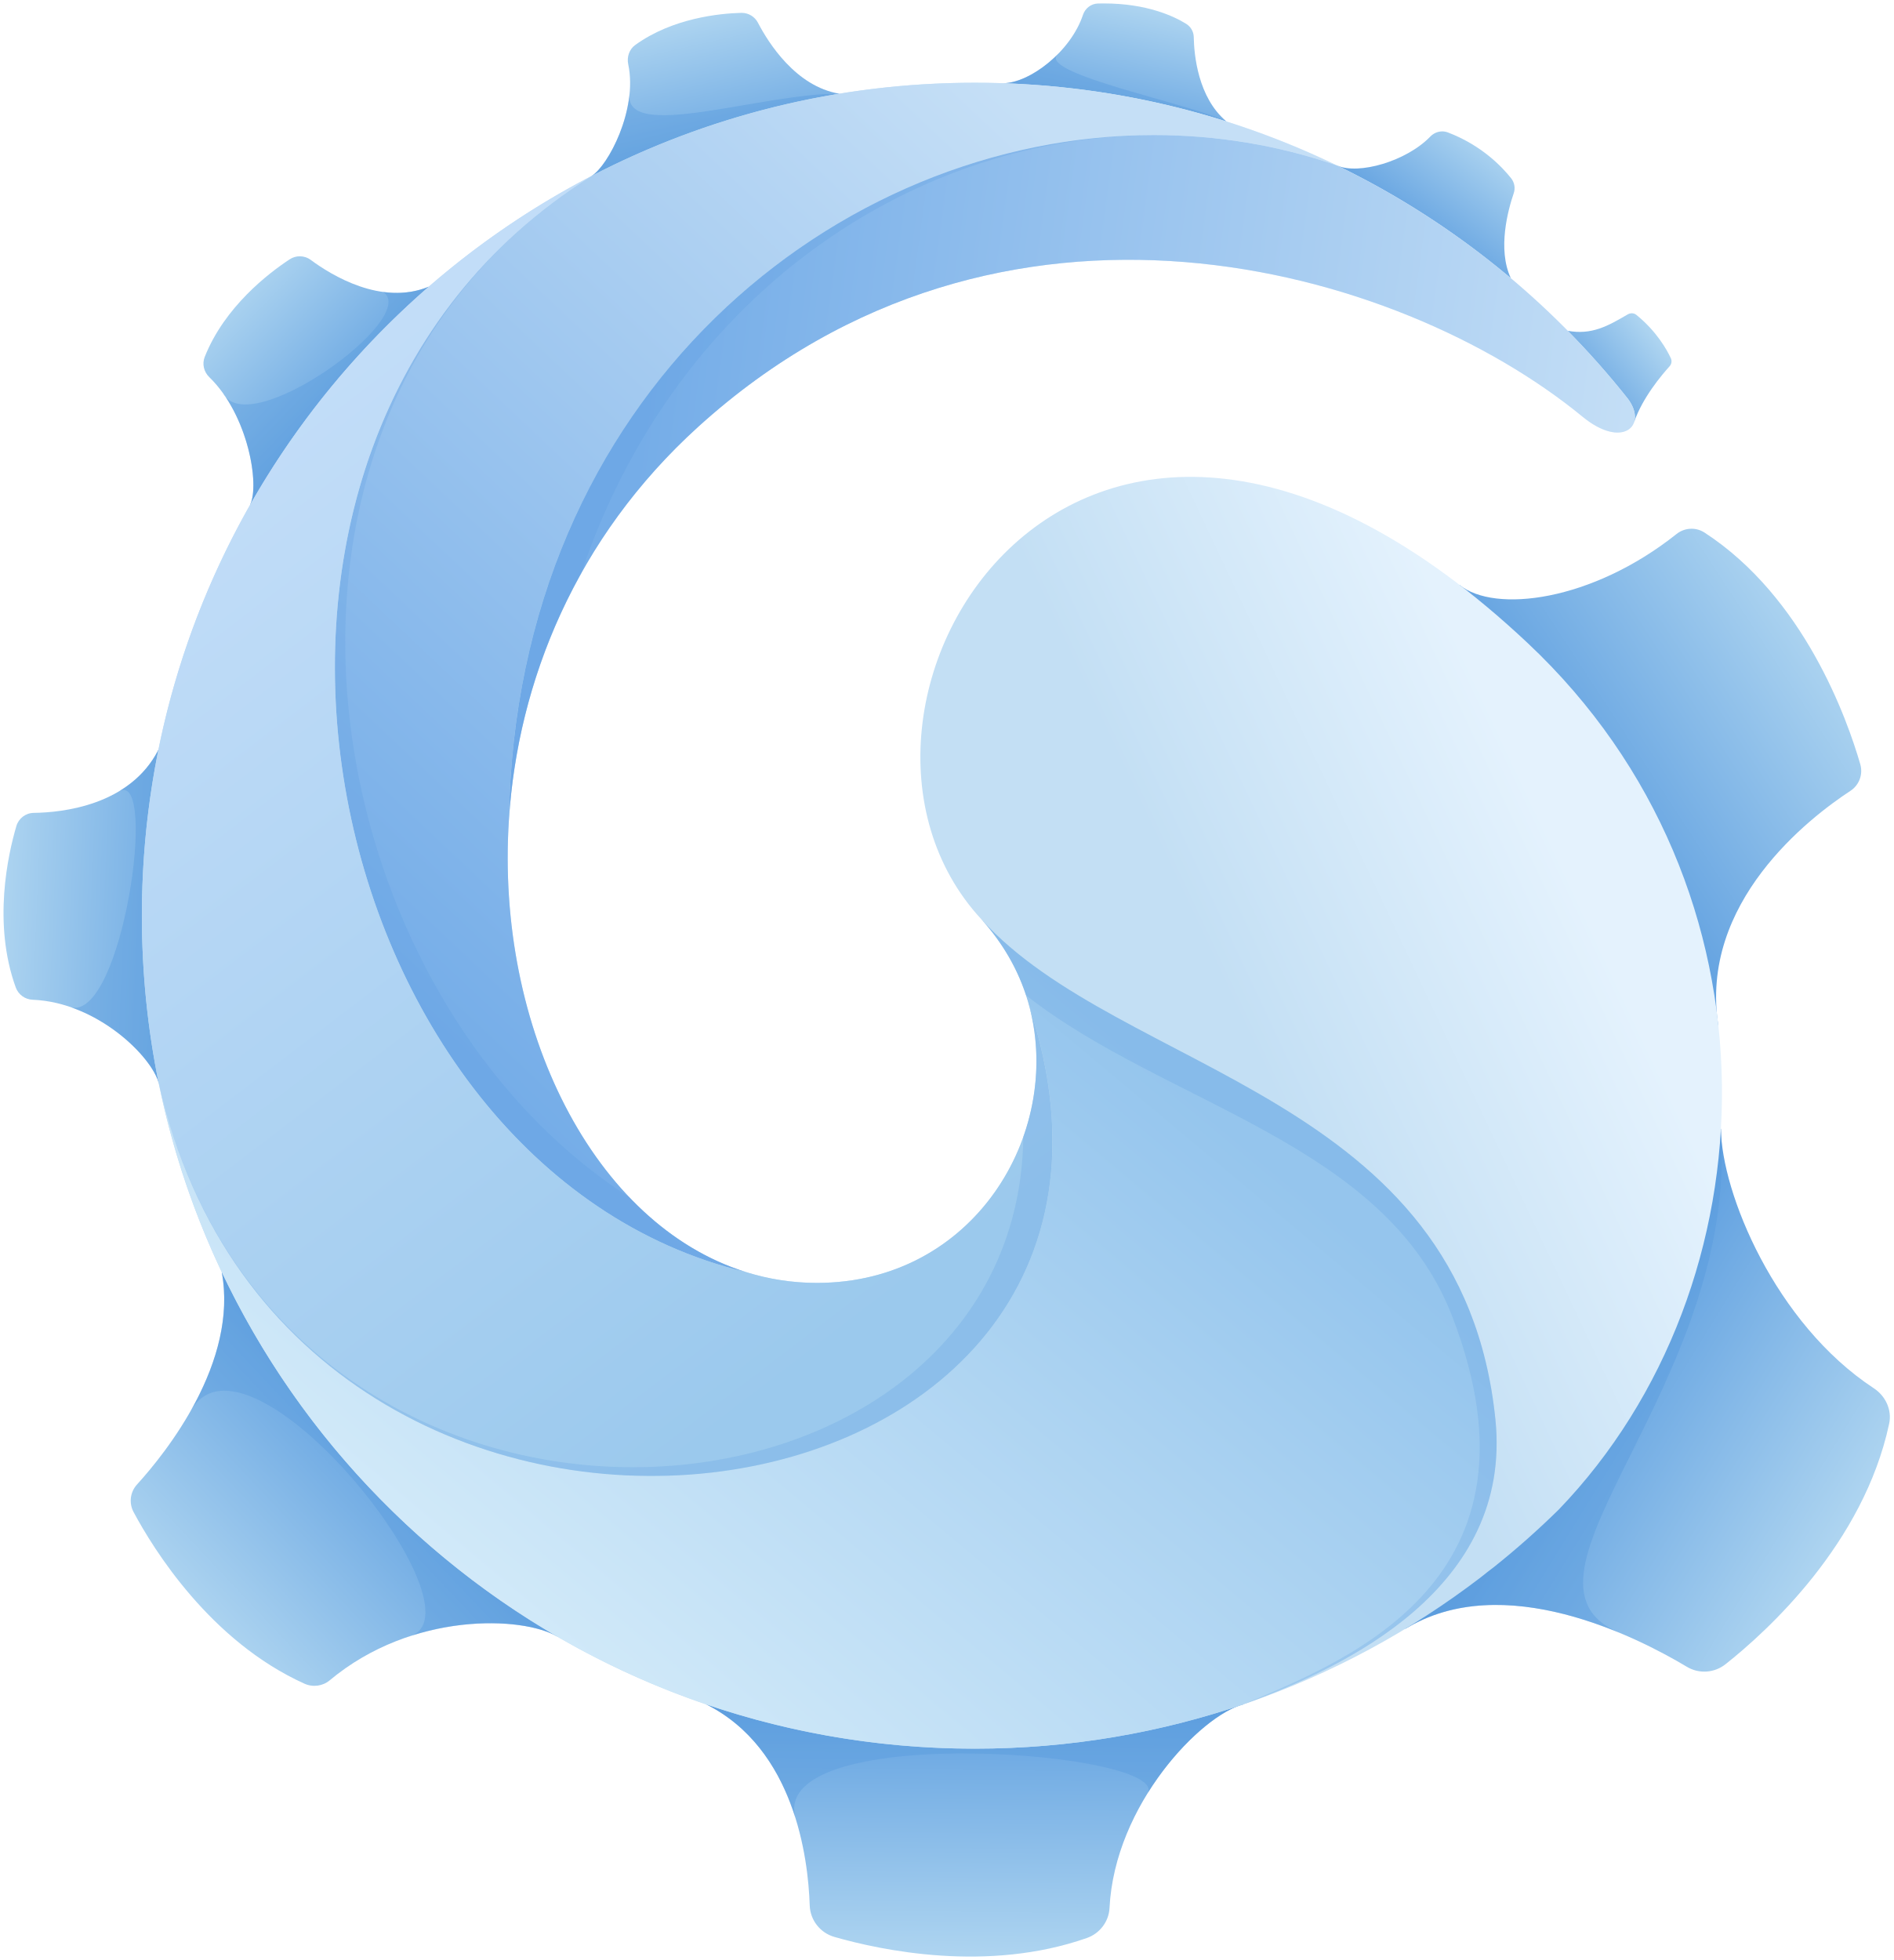
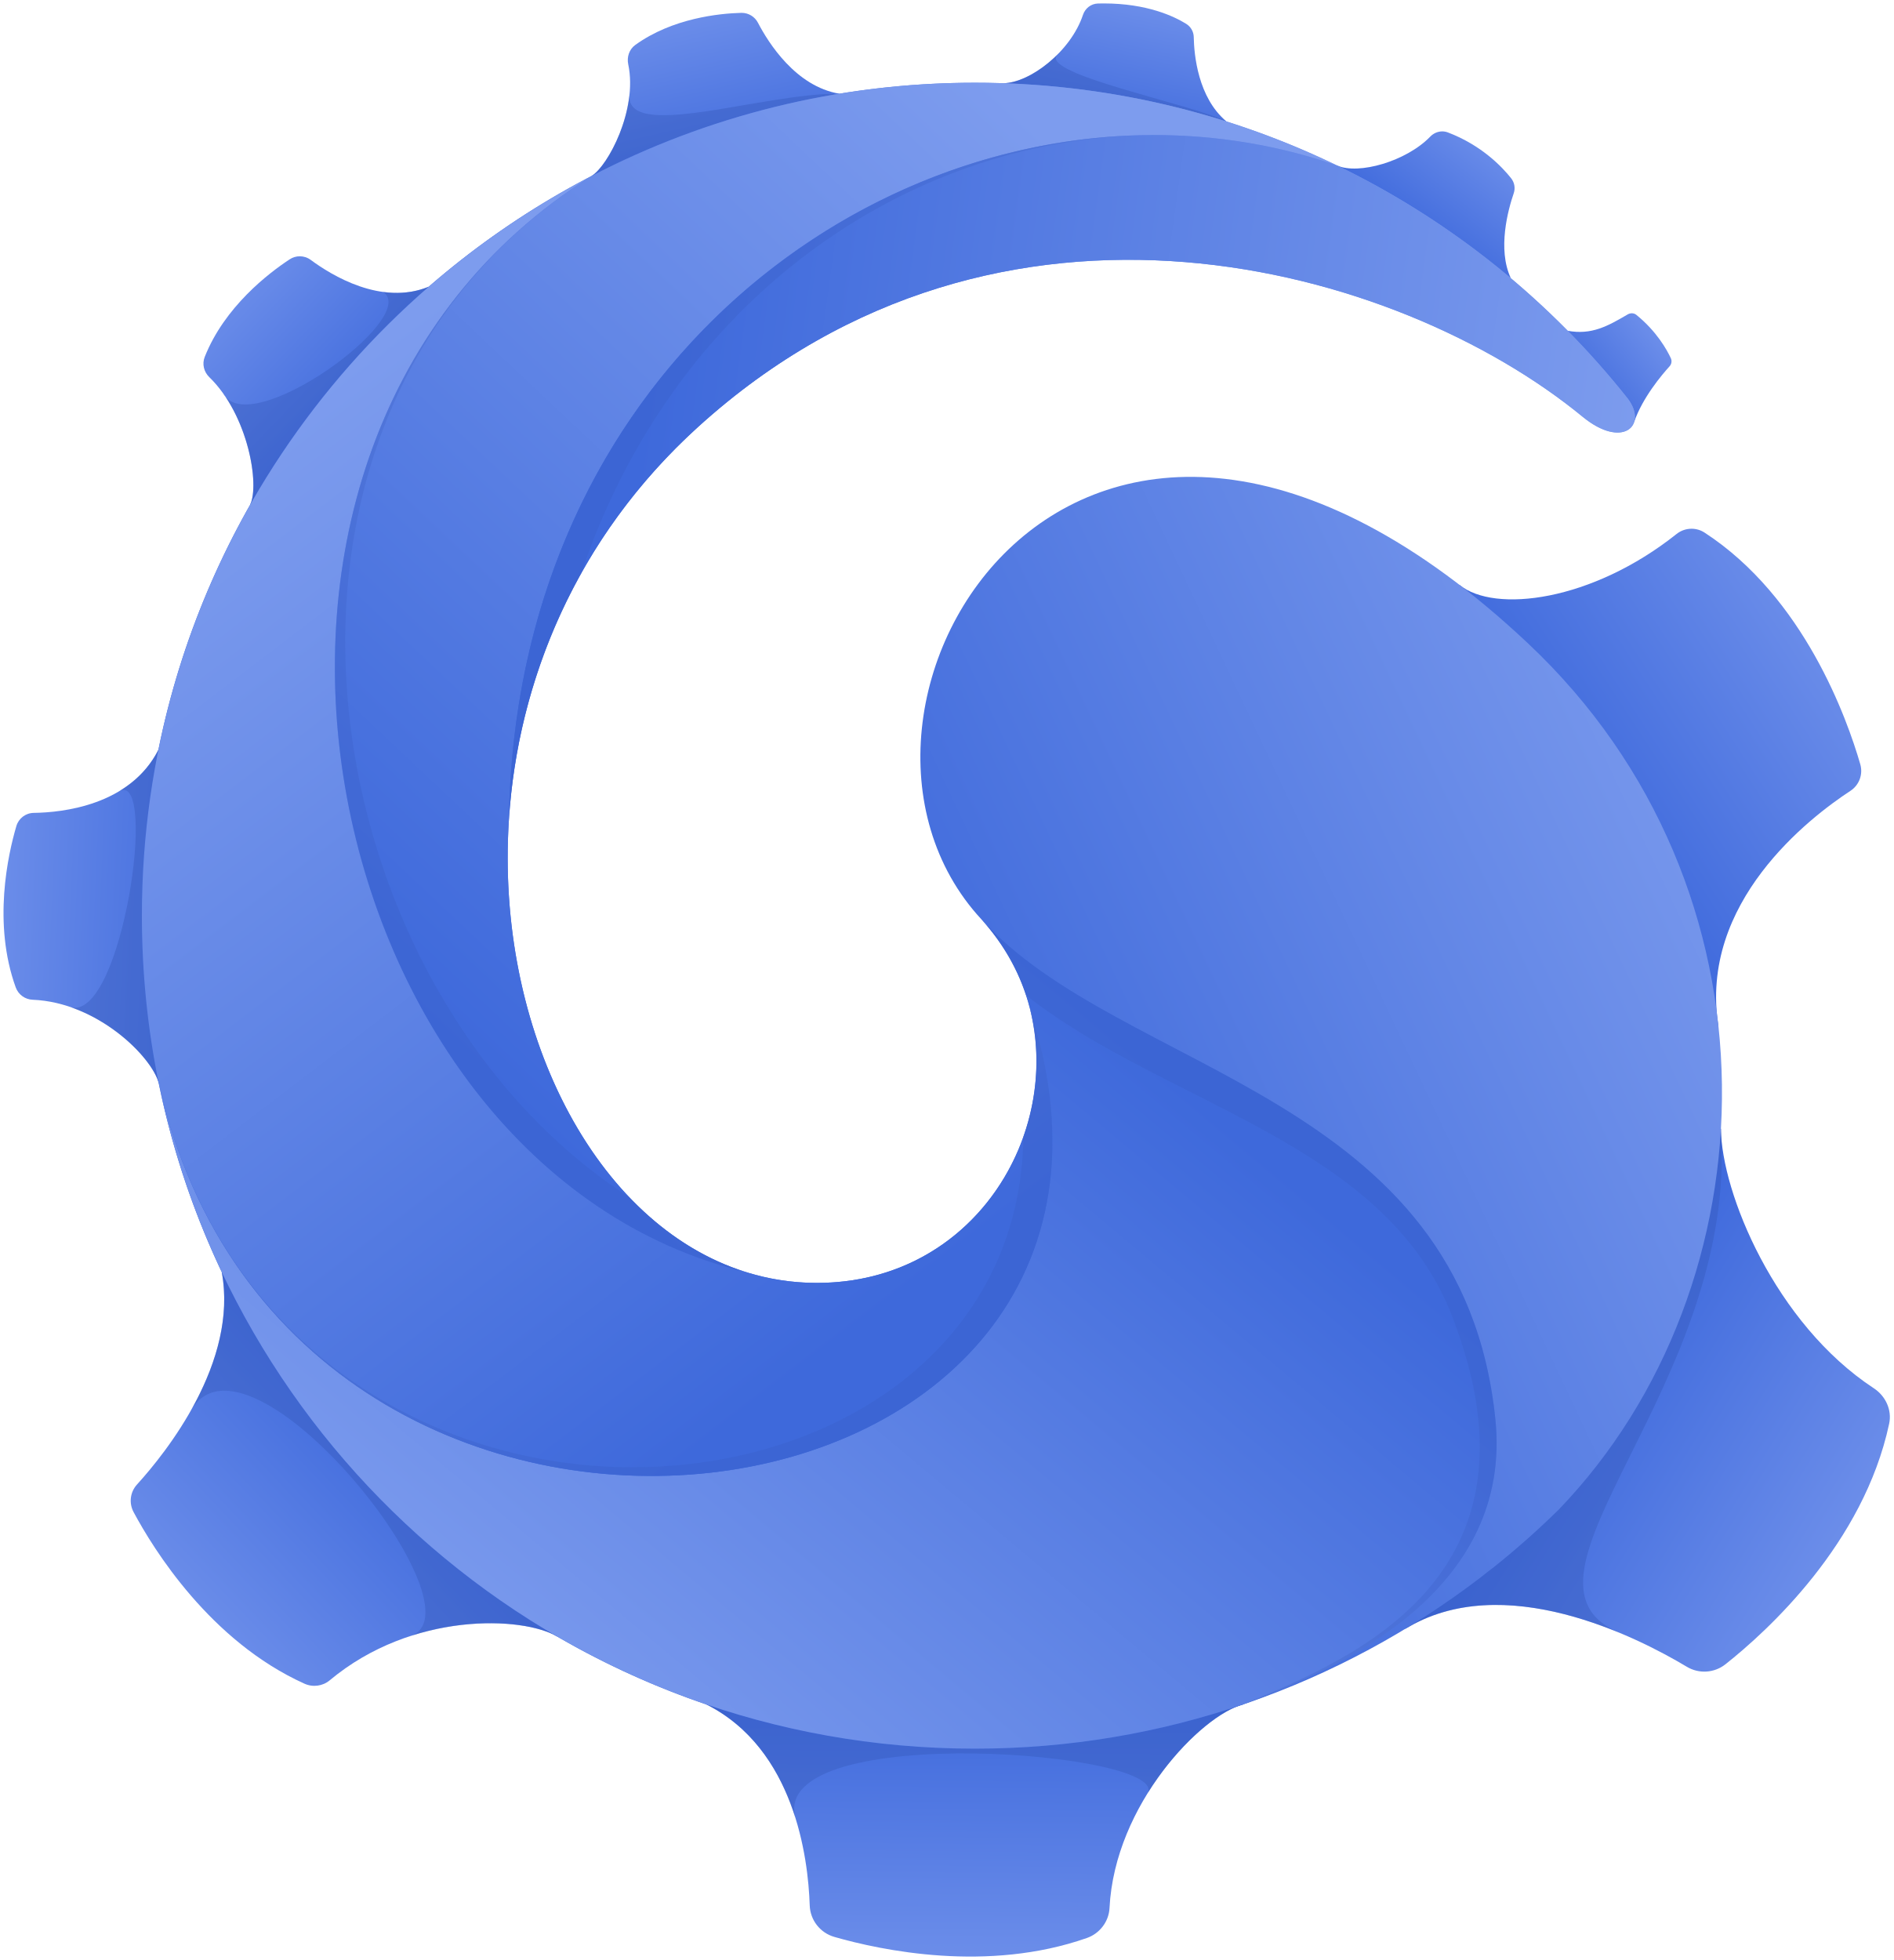
<svg xmlns="http://www.w3.org/2000/svg" xmlns:xlink="http://www.w3.org/1999/xlink" version="1.1" id="Ebene_1" x="0px" y="0px" width="239.828px" height="248.246px" viewBox="0 0 239.828 248.246" enable-background="new 0 0 239.828 248.246" xml:space="preserve">
  <g>
    <g>
      <g>
        <defs>
          <path id="SVGID_1_" d="M212.367,67.629c-10.74,8.55-23.051,10.065-27.489,6.456c0,0-3.157,32.671,32.788,55.869      c-2.506-15.645,11.57-26.417,16.723-29.791c1.113-0.729,1.613-2.091,1.244-3.369c-1.666-5.753-7.129-21.149-19.729-29.34      c-0.5-0.325-1.072-0.486-1.644-0.486C213.588,66.969,212.918,67.191,212.367,67.629" />
        </defs>
        <clipPath id="SVGID_2_">
          <use xlink:href="#SVGID_1_" overflow="visible" />
        </clipPath>
        <linearGradient id="SVGID_3_" gradientUnits="userSpaceOnUse" x1="-842.817" y1="259.928" x2="-841.818" y2="259.928" gradientTransform="matrix(-35 23 -23 -35 -23284.701 28563.185)">
-           <stop offset="0" style="stop-color:#B6DAF2" />
-           <stop offset="1" style="stop-color:#60A0E0" />
+           <stop offset="0" style="stop-color:#7091eb" />
+           <stop offset="1" style="stop-color:#3e69dc" />
        </linearGradient>
        <polygon clip-path="url(#SVGID_2_)" fill="url(#SVGID_3_)" points="264.91,110.958 198.092,154.867 152.814,85.965      219.631,42.056    " />
      </g>
    </g>
    <g>
      <g>
        <defs>
          <path id="SVGID_4_" d="M177.969,206.327c12.443-7.655,29.458,1.044,35.691,4.778c1.545,0.925,3.49,0.8,4.9-0.318      c5.299-4.197,17.481-15.264,20.731-30.461c0.375-1.751-0.451-3.514-1.947-4.497c-12.5-8.21-19.293-24.778-19.36-32.863      C217.984,142.966,186.78,160.739,177.969,206.327" />
        </defs>
        <clipPath id="SVGID_5_">
          <use xlink:href="#SVGID_4_" overflow="visible" />
        </clipPath>
        <linearGradient id="SVGID_6_" gradientUnits="userSpaceOnUse" x1="-845.099" y1="265.631" x2="-844.099" y2="265.631" gradientTransform="matrix(-36.2252 -22.2669 22.2669 -36.2252 -36291.438 -9000.248)">
-           <stop offset="0" style="stop-color:#B6DAF2" />
-           <stop offset="1" style="stop-color:#60A0E0" />
+           <stop offset="0" style="stop-color:#7091eb" />
+           <stop offset="1" style="stop-color:#3e69dc" />
        </linearGradient>
        <polygon clip-path="url(#SVGID_5_)" fill="url(#SVGID_6_)" points="222.75,239.557 147.158,193.092 194.889,115.44      270.48,161.904    " />
      </g>
    </g>
    <g>
      <g>
        <defs>
          <path id="SVGID_7_" d="M89.491,215.885c11.142,5.646,12.871,19.36,13.072,25.44c0.062,1.873,1.324,3.483,3.125,3.999      c5.953,1.707,19.404,4.555,31.996,0.13c1.62-0.569,2.769-2.079,2.854-3.794c0.658-13.145,11.633-24.421,16.917-25.774      c0,0-12.927-6.491-33.063-6.491C114.321,209.395,102.45,211.018,89.491,215.885" />
        </defs>
        <clipPath id="SVGID_8_">
          <use xlink:href="#SVGID_7_" overflow="visible" />
        </clipPath>
        <linearGradient id="SVGID_9_" gradientUnits="userSpaceOnUse" x1="-842.002" y1="270.774" x2="-841.002" y2="270.774" gradientTransform="matrix(0.3333 -36 36 0.3333 -9343.932 -30150.959)">
-           <stop offset="0" style="stop-color:#B6DAF2" />
-           <stop offset="1" style="stop-color:#60A0E0" />
+           <stop offset="0" style="stop-color:#7091eb" />
+           <stop offset="1" style="stop-color:#3e69dc" />
        </linearGradient>
        <polygon clip-path="url(#SVGID_8_)" fill="url(#SVGID_9_)" points="89.116,249.875 89.497,208.766 157.828,209.398      157.447,250.508    " />
      </g>
    </g>
    <g>
      <g>
        <defs>
          <path id="SVGID_10_" d="M17.349,188.027c-0.869,0.957-1.038,2.351-0.427,3.49c2.502,4.676,9.702,16.349,21.648,21.734      c1.06,0.479,2.306,0.314,3.198-0.432c10.446-8.733,24.44-8.131,28.813-5.541c0,0-8.019-30.529-42.495-46.178      C30.212,172.545,20.995,184.02,17.349,188.027" />
        </defs>
        <clipPath id="SVGID_11_">
          <use xlink:href="#SVGID_10_" overflow="visible" />
        </clipPath>
        <linearGradient id="SVGID_12_" gradientUnits="userSpaceOnUse" x1="-837.028" y1="270.129" x2="-836.028" y2="270.129" gradientTransform="matrix(28.3333 -26.6667 26.6667 28.3333 16534.477 -29766.975)">
-           <stop offset="0" style="stop-color:#B6DAF2" />
-           <stop offset="1" style="stop-color:#60A0E0" />
+           <stop offset="0" style="stop-color:#7091eb" />
+           <stop offset="1" style="stop-color:#3e69dc" />
        </linearGradient>
        <polygon clip-path="url(#SVGID_11_)" fill="url(#SVGID_12_)" points="-9.955,185.823 45.088,134.018 96.846,189.01      41.803,240.814    " />
      </g>
    </g>
    <g>
      <g>
        <defs>
          <path id="SVGID_13_" d="M4.268,102.957c-1.018,0.013-1.909,0.694-2.196,1.67c-1.063,3.609-3.016,12.335-0.078,20.439      c0.33,0.908,1.176,1.519,2.141,1.558c8.24,0.333,15.121,7.246,15.971,10.565c0,0,9.077-17.968-0.038-42.234      C16.484,102.026,7.877,102.91,4.268,102.957" />
        </defs>
        <clipPath id="SVGID_14_">
          <use xlink:href="#SVGID_13_" overflow="visible" />
        </clipPath>
        <linearGradient id="SVGID_15_" gradientUnits="userSpaceOnUse" x1="-832.284" y1="267.217" x2="-831.285" y2="267.217" gradientTransform="matrix(30.6667 1.3333 -1.3333 30.6667 25876.59 -6969.658)">
-           <stop offset="0" style="stop-color:#B6DAF2" />
-           <stop offset="1" style="stop-color:#60A0E0" />
+           <stop offset="0" style="stop-color:#7091eb" />
+           <stop offset="1" style="stop-color:#3e69dc" />
        </linearGradient>
        <polygon clip-path="url(#SVGID_14_)" fill="url(#SVGID_15_)" points="-0.888,93.647 31.015,95.034 29.125,138.496      -2.777,137.107    " />
      </g>
    </g>
    <g>
      <g>
        <defs>
          <path id="SVGID_16_" d="M36.692,32.845c-2.659,1.747-8.249,6.013-10.764,12.37c-0.35,0.884-0.105,1.885,0.577,2.548      c4.949,4.799,6.413,13.674,5.172,16.179c0,0,15.274-7.544,22.634-27.634c-5.981,2.468-12.35-1.462-14.95-3.389      c-0.412-0.305-0.899-0.459-1.387-0.459C37.528,32.459,37.083,32.587,36.692,32.845" />
        </defs>
        <clipPath id="SVGID_17_">
          <use xlink:href="#SVGID_16_" overflow="visible" />
        </clipPath>
        <linearGradient id="SVGID_18_" gradientUnits="userSpaceOnUse" x1="-831.083" y1="261.222" x2="-830.083" y2="261.222" gradientTransform="matrix(18.6667 18 -18 18.6667 20242.588 10119.101)">
-           <stop offset="0" style="stop-color:#B6DAF2" />
-           <stop offset="1" style="stop-color:#60A0E0" />
+           <stop offset="0" style="stop-color:#7091eb" />
+           <stop offset="1" style="stop-color:#3e69dc" />
        </linearGradient>
        <polygon clip-path="url(#SVGID_17_)" fill="url(#SVGID_18_)" points="39.423,18.103 70.042,47.628 40.467,78.298 9.848,48.773         " />
      </g>
    </g>
    <g>
      <g>
        <defs>
          <path id="SVGID_19_" d="M93.883,1.628c-2.752,0.074-8.689,0.657-13.415,4.065C79.7,6.249,79.38,7.216,79.576,8.145      c1.222,5.783-2.571,12.858-4.617,14.126c0,0,16.696,1.058,31.36-10.404c-5.527-0.919-8.996-6.459-10.308-8.98      c-0.403-0.775-1.194-1.259-2.063-1.259C93.927,1.627,93.905,1.627,93.883,1.628" />
        </defs>
        <clipPath id="SVGID_20_">
          <use xlink:href="#SVGID_19_" overflow="visible" />
        </clipPath>
        <linearGradient id="SVGID_21_" gradientUnits="userSpaceOnUse" x1="-833.573" y1="255.924" x2="-832.573" y2="255.924" gradientTransform="matrix(5 22 -22 5 9885.988 17058.977)">
-           <stop offset="0" style="stop-color:#B6DAF2" />
-           <stop offset="1" style="stop-color:#60A0E0" />
+           <stop offset="0" style="stop-color:#7091eb" />
+           <stop offset="1" style="stop-color:#3e69dc" />
        </linearGradient>
        <polygon clip-path="url(#SVGID_20_)" fill="url(#SVGID_21_)" points="104.778,-5.15 111.008,22.263 76.499,30.106 70.269,2.693         " />
      </g>
    </g>
    <g>
      <g>
        <defs>
          <path id="SVGID_22_" d="M139.072,0.444c-0.871,0.024-1.616,0.606-1.895,1.433c-1.548,4.65-6.695,8.607-10.078,8.664      c0,0,13.008,6.848,28.246,4.839c-3.615-3.028-4.099-8.466-4.138-10.686c-0.012-0.687-0.373-1.312-0.957-1.674      c-1.549-0.961-4.974-2.586-10.431-2.586C139.576,0.435,139.325,0.438,139.072,0.444" />
        </defs>
        <clipPath id="SVGID_23_">
          <use xlink:href="#SVGID_22_" overflow="visible" />
        </clipPath>
        <linearGradient id="SVGID_24_" gradientUnits="userSpaceOnUse" x1="-837.428" y1="252.297" x2="-836.429" y2="252.297" gradientTransform="matrix(-3.9673 18.5141 -18.5141 -3.9673 1492.141 16503.881)">
-           <stop offset="0" style="stop-color:#B6DAF2" />
-           <stop offset="1" style="stop-color:#60A0E0" />
+           <stop offset="0" style="stop-color:#7091eb" />
+           <stop offset="1" style="stop-color:#3e69dc" />
        </linearGradient>
        <polygon clip-path="url(#SVGID_23_)" fill="url(#SVGID_24_)" points="158.82,1.179 154.107,23.177 123.626,16.645 128.34,-5.353         " />
      </g>
    </g>
    <g>
      <g>
        <defs>
          <path id="SVGID_25_" d="M181.164,17.302c-3.046,3.151-9.104,4.855-11.775,3.667c0,0,9.235,10.259,21.98,14.26      c-1.723-3.673-0.342-8.677,0.367-10.746c0.226-0.656,0.1-1.368-0.331-1.91c-1.145-1.442-3.739-4.176-8.009-5.8      c-0.232-0.088-0.473-0.131-0.709-0.131C182.124,16.642,181.573,16.879,181.164,17.302" />
        </defs>
        <clipPath id="SVGID_26_">
          <use xlink:href="#SVGID_25_" overflow="visible" />
        </clipPath>
        <linearGradient id="SVGID_27_" gradientUnits="userSpaceOnUse" x1="-843.421" y1="251.125" x2="-842.421" y2="251.125" gradientTransform="matrix(-10.3333 13.3333 -13.3333 -10.3333 -5178.677 13856.579)">
-           <stop offset="0" style="stop-color:#B6DAF2" />
-           <stop offset="1" style="stop-color:#60A0E0" />
+           <stop offset="0" style="stop-color:#7091eb" />
+           <stop offset="1" style="stop-color:#3e69dc" />
        </linearGradient>
        <polygon clip-path="url(#SVGID_26_)" fill="url(#SVGID_27_)" points="200.961,23.616 183.491,46.158 160.389,28.254      177.859,5.712    " />
      </g>
    </g>
    <g>
      <g>
        <defs>
          <path id="SVGID_28_" d="M206.166,39.826c-2.508,1.471-4.57,2.63-7.59,2.069c0,0,1.357,6.123,8.41,11.566      c1.052-3.078,3.517-5.992,4.494-7.068c0.256-0.284,0.316-0.687,0.154-1.034c-0.5-1.07-1.795-3.398-4.367-5.482      c-0.166-0.134-0.367-0.198-0.572-0.198C206.514,39.679,206.33,39.729,206.166,39.826" />
        </defs>
        <clipPath id="SVGID_29_">
          <use xlink:href="#SVGID_28_" overflow="visible" />
        </clipPath>
        <linearGradient id="SVGID_30_" gradientUnits="userSpaceOnUse" x1="-847.805" y1="249.809" x2="-846.805" y2="249.809" gradientTransform="matrix(-10.9452 8.8365 -8.8365 -10.9452 -6861.033 10267.775)">
-           <stop offset="0" style="stop-color:#B6DAF2" />
-           <stop offset="1" style="stop-color:#60A0E0" />
+           <stop offset="0" style="stop-color:#7091eb" />
+           <stop offset="1" style="stop-color:#3e69dc" />
        </linearGradient>
        <polygon clip-path="url(#SVGID_29_)" fill="url(#SVGID_30_)" points="218.533,48.022 203.793,59.923 191.839,45.117      206.58,33.216    " />
      </g>
    </g>
    <g>
      <g>
        <g>
          <g>
            <defs>
              <rect id="SVGID_31_" x="100.721" y="230.159" width="0.093" height="0.303" />
            </defs>
            <clipPath id="SVGID_32_">
              <use xlink:href="#SVGID_31_" overflow="visible" />
            </clipPath>
            <path clip-path="url(#SVGID_32_)" fill="#DACBE2" d="M100.813,230.462c-0.031-0.103-0.061-0.201-0.093-0.303       C100.746,230.259,100.783,230.359,100.813,230.462" />
          </g>
        </g>
      </g>
      <g>
        <g>
          <g>
            <defs>
              <rect id="SVGID_33_" x="178.03" y="142.966" width="40.069" height="63.849" />
            </defs>
            <clipPath id="SVGID_34_">
              <use xlink:href="#SVGID_33_" overflow="visible" />
            </clipPath>
-             <path opacity="0.4" clip-path="url(#SVGID_34_)" fill="#5598DC" enable-background="new    " d="M217.984,142.966       c0,0-31.069,17.703-39.954,63.078c0.096,0.028,0.192,0.058,0.29,0.084c8.507-4.994,19.055-2.546,26.837,0.687       c-0.002,0-0.005-0.002-0.009-0.004C189.079,200.082,220.221,175.538,217.984,142.966" />
+             <path opacity="0.4" clip-path="url(#SVGID_34_)" fill="#3458b9" enable-background="new    " d="M217.984,142.966       c0,0-31.069,17.703-39.954,63.078c0.096,0.028,0.192,0.058,0.29,0.084c8.507-4.994,19.055-2.546,26.837,0.687       c-0.002,0-0.005-0.002-0.009-0.004C189.079,200.082,220.221,175.538,217.984,142.966" />
          </g>
        </g>
      </g>
      <g>
        <g>
          <g>
            <defs>
              <rect id="SVGID_35_" x="100.813" y="230.462" width="0.084" height="0.274" />
            </defs>
            <clipPath id="SVGID_36_">
              <use xlink:href="#SVGID_35_" overflow="visible" />
            </clipPath>
            <path clip-path="url(#SVGID_36_)" fill="#DACBE2" d="M100.813,230.462c0.028,0.093,0.05,0.183,0.078,0.272       c0.002,0,0.004,0,0.006,0C100.864,230.643,100.843,230.555,100.813,230.462" />
          </g>
        </g>
      </g>
      <g>
        <g>
          <g>
            <defs>
              <rect id="SVGID_37_" x="89.491" y="209.395" width="67.962" height="20.766" />
            </defs>
            <clipPath id="SVGID_38_">
              <use xlink:href="#SVGID_37_" overflow="visible" />
            </clipPath>
-             <path opacity="0.4" clip-path="url(#SVGID_38_)" fill="#5598DC" enable-background="new    " d="M157.453,215.886       c0,0-29.083-14.604-67.962-0.001c6.223,3.153,9.506,8.823,11.23,14.274c-3.058-12.349,48.525-8.211,44.544-2.874       C149.074,221.077,154.285,216.697,157.453,215.886" />
+             <path opacity="0.4" clip-path="url(#SVGID_38_)" fill="#3458b9" enable-background="new    " d="M157.453,215.886       c0,0-29.083-14.604-67.962-0.001c6.223,3.153,9.506,8.823,11.23,14.274c-3.058-12.349,48.525-8.211,44.544-2.874       C149.074,221.077,154.285,216.697,157.453,215.886" />
          </g>
        </g>
      </g>
      <g>
        <g>
          <g>
            <defs>
              <rect id="SVGID_39_" x="24.128" y="161.104" width="46.452" height="46.203" />
            </defs>
            <clipPath id="SVGID_40_">
              <use xlink:href="#SVGID_39_" overflow="visible" />
            </clipPath>
-             <path opacity="0.4" clip-path="url(#SVGID_40_)" fill="#5598DC" enable-background="new    " d="M70.581,207.28       c0,0-8.018-30.53-42.495-46.179c1.167,6.282-1.086,12.569-3.957,17.631c0,0,0,0,0-0.002       c7.208-12.785,38.093,25.808,27.609,28.565c0,0,0.007,0.007,0.009,0.009C59.728,204.641,67.516,205.465,70.581,207.28" />
+             <path opacity="0.4" clip-path="url(#SVGID_40_)" fill="#3458b9" enable-background="new    " d="M70.581,207.28       c0,0-8.018-30.53-42.495-46.179c1.167,6.282-1.086,12.569-3.957,17.631c0,0,0,0,0-0.002       c7.208-12.785,38.093,25.808,27.609,28.565c0,0,0.007,0.007,0.009,0.009C59.728,204.641,67.516,205.465,70.581,207.28" />
          </g>
        </g>
      </g>
      <g>
        <g>
          <g>
            <defs>
              <rect id="SVGID_41_" x="9.097" y="94.955" width="15.031" height="42.232" />
            </defs>
            <clipPath id="SVGID_42_">
              <use xlink:href="#SVGID_41_" overflow="visible" />
            </clipPath>
-             <path opacity="0.4" clip-path="url(#SVGID_42_)" fill="#5598DC" enable-background="new    " d="M20.105,137.188       c0,0,9.078-17.966-0.037-42.231c-1.194,2.355-2.948,4.012-4.885,5.192c0.013-0.005,0.024-0.007,0.038-0.013       c4.74-1.986,0.25,28.655-6.117,27.479c0,0-0.006,0.008-0.007,0.01C14.992,129.714,19.435,134.566,20.105,137.188" />
+             <path opacity="0.4" clip-path="url(#SVGID_42_)" fill="#3458b9" enable-background="new    " d="M20.105,137.188       c0,0,9.078-17.966-0.037-42.231c-1.194,2.355-2.948,4.012-4.885,5.192c0.013-0.005,0.024-0.007,0.038-0.013       c4.74-1.986,0.25,28.655-6.117,27.479c0,0-0.006,0.008-0.007,0.01C14.992,129.714,19.435,134.566,20.105,137.188" />
          </g>
        </g>
      </g>
      <g>
        <g>
          <g>
            <defs>
              <rect id="SVGID_43_" x="28.231" y="36.309" width="26.08" height="27.633" />
            </defs>
            <clipPath id="SVGID_44_">
              <use xlink:href="#SVGID_43_" overflow="visible" />
            </clipPath>
-             <path opacity="0.4" clip-path="url(#SVGID_44_)" fill="#5598DC" enable-background="new    " d="M31.678,63.941       c0,0,15.274-7.544,22.634-27.633c-1.936,0.799-3.912,0.921-5.788,0.664c4.801,3.183-17.052,19.066-20.291,12.808h-0.001       C31.783,54.726,32.76,61.756,31.678,63.941" />
+             <path opacity="0.4" clip-path="url(#SVGID_44_)" fill="#3458b9" enable-background="new    " d="M31.678,63.941       c0,0,15.274-7.544,22.634-27.633c-1.936,0.799-3.912,0.921-5.788,0.664c4.801,3.183-17.052,19.066-20.291,12.808h-0.001       C31.783,54.726,32.76,61.756,31.678,63.941" />
          </g>
        </g>
      </g>
      <g>
        <g>
          <g>
            <defs>
              <rect id="SVGID_45_" x="74.958" y="11.867" width="31.361" height="10.43" />
            </defs>
            <clipPath id="SVGID_46_">
              <use xlink:href="#SVGID_45_" overflow="visible" />
            </clipPath>
-             <path opacity="0.4" clip-path="url(#SVGID_46_)" fill="#5598DC" enable-background="new    " d="M74.958,22.271       c0,0,16.696,1.057,31.361-10.404c-9.847-0.079-27.312,6.173-26.581,0C79.282,16.626,76.578,21.267,74.958,22.271" />
+             <path opacity="0.4" clip-path="url(#SVGID_46_)" fill="#3458b9" enable-background="new    " d="M74.958,22.271       c0,0,16.696,1.057,31.361-10.404c-9.847-0.079-27.312,6.173-26.581,0C79.282,16.626,76.578,21.267,74.958,22.271" />
          </g>
        </g>
      </g>
      <g>
        <g>
          <g>
            <defs>
              <rect id="SVGID_47_" x="127.1" y="6.959" width="28.246" height="8.79" />
            </defs>
            <clipPath id="SVGID_48_">
              <use xlink:href="#SVGID_47_" overflow="visible" />
            </clipPath>
-             <path opacity="0.4" clip-path="url(#SVGID_48_)" fill="#5598DC" enable-background="new    " d="M155.346,15.38       c-4.582-2.259-23.475-5.954-21.467-8.411c0.002-0.004,0.004-0.006,0.006-0.01c-2.134,2.124-4.771,3.547-6.783,3.581       C127.102,10.541,140.107,17.391,155.346,15.38" />
-           </g>
-         </g>
-       </g>
-     </g>
-     <g>
+             <path opacity="0.4" clip-path="url(#SVGID_48_)" fill="#3458b9" enable-background="new    " d="M155.346,15.38       c-4.582-2.259-23.475-5.954-21.467-8.411c0.002-0.004,0.004-0.006,0.006-0.01c-2.134,2.124-4.771,3.547-6.783,3.581       C127.102,10.541,140.107,17.391,155.346,15.38" />
+           </g>
+         </g>
+       </g>
+     </g>
+     <g class="firstPart">
      <g>
        <defs>
          <path id="SVGID_49_" d="M17.972,115.979c0,58.266,47.234,105.5,105.5,105.5c24.117,0,46.342-8.099,64.11-21.717      c0.522-0.422,1.067-0.851,1.642-1.281c2.867-2.289,5.612-4.725,8.227-7.295c27.308-28.389,29.087-78.671-3.919-109.714      c-56.81-53.432-93.809,8.443-69.216,34.974c15.373,16.584,3.99,46.043-20.842,46.043c-37.87,0-57.926-69.555-15.001-108.458      c38.333-34.741,88.667-20.408,112-1.241c4.995,4.103,8.303,1.146,5.717-2.295c-19.325-24.376-49.192-40.015-82.717-40.015      C65.206,10.479,17.972,57.712,17.972,115.979" />
        </defs>
        <clipPath id="SVGID_50_">
          <use xlink:href="#SVGID_49_" overflow="visible" />
        </clipPath>
        <linearGradient id="SVGID_51_" gradientUnits="userSpaceOnUse" x1="-840.974" y1="263.123" x2="-839.974" y2="263.123" gradientTransform="matrix(-105 49.6667 -49.6667 -105 -75019.102 69468.602)">
-           <stop offset="0.256" style="stop-color:#E4F2FD" />
-           <stop offset="0.653" style="stop-color:#C3DFF4" />
+           <stop offset="0" style="stop-color:#7d9cee" />
+           <stop offset="1" style="stop-color:#3e69db" />
        </linearGradient>
        <polygon clip-path="url(#SVGID_50_)" fill="url(#SVGID_51_)" points="308.096,182.9 56.105,302.096 -63.586,49.057      188.404,-70.139    " />
      </g>
    </g>
    <g>
      <g>
        <defs>
          <path id="SVGID_52_" d="M74.92,22.295C20.232,56.584,39.86,148.043,94.453,161.104c-0.001,0-0.001-0.002-0.001-0.002      c-19.166-6.004-31.716-30.785-29.985-57.34c-0.001-0.001-0.002-0.003-0.003-0.005c1.008-64.265,58.953-98.685,104.861-82.807      c-13.866-6.705-29.418-10.471-45.854-10.471C105.963,10.479,89.454,14.749,74.92,22.295" />
        </defs>
        <clipPath id="SVGID_53_">
          <use xlink:href="#SVGID_52_" overflow="visible" />
        </clipPath>
        <linearGradient id="SVGID_54_" gradientUnits="userSpaceOnUse" x1="-840.206" y1="262.957" x2="-839.205" y2="262.957" gradientTransform="matrix(-91.5 99.5 -99.5 -91.5 -50569.703 107689.531)">
-           <stop offset="0" style="stop-color:#C5DFF6" />
-           <stop offset="1" style="stop-color:#75ADE8" />
+           <stop offset="0" style="stop-color:#7d9cee" />
+           <stop offset="1" style="stop-color:#3e69db" />
        </linearGradient>
        <polygon clip-path="url(#SVGID_53_)" fill="url(#SVGID_54_)" points="247.066,76.563 101.012,235.389 -57.51,89.611      88.545,-69.213    " />
      </g>
    </g>
    <g>
      <g>
        <defs>
          <path id="SVGID_55_" d="M64.463,103.756c0.001,0.002,0.002,0.004,0.003,0.005c1.135-17.42,8.41-35.599,24.005-49.732      c38.333-34.741,88.667-20.408,111.999-1.241c4.996,4.103,8.304,1.146,5.718-2.295c-9.852-12.426-22.445-22.574-36.863-29.544      c-7.493-2.591-15.313-3.843-23.147-3.844C106.012,17.102,65.307,49.979,64.463,103.756" />
        </defs>
        <clipPath id="SVGID_56_">
          <use xlink:href="#SVGID_55_" overflow="visible" />
        </clipPath>
        <linearGradient id="SVGID_57_" gradientUnits="userSpaceOnUse" x1="-841.399" y1="264.201" x2="-840.399" y2="264.201" gradientTransform="matrix(-126 -17.5 17.5 -126 -110432.133 18634.998)">
-           <stop offset="0" style="stop-color:#C5DFF6" />
-           <stop offset="1" style="stop-color:#75ADE8" />
+           <stop offset="0" style="stop-color:#7d9cee" />
+           <stop offset="1" style="stop-color:#3e69db" />
        </linearGradient>
        <polygon clip-path="url(#SVGID_56_)" fill="url(#SVGID_57_)" points="206.041,123.425 52.655,102.122 67.195,-2.562      220.58,18.742    " />
      </g>
    </g>
    <g>
      <g>
        <defs>
          <path id="SVGID_58_" d="M130.419,127.611c0.021,0.062,0.043,0.113,0.063,0.174c22.238,68.752-93.394,84.75-110.378,9.4      c9.817,48.102,52.365,84.293,103.367,84.293c11.937,0,23.402-1.989,34.101-5.644c12.858-4.673,34.024-14.673,31.846-36.058      c-4.207-41.283-47.444-43.74-65.101-63.334C127.344,119.807,129.379,123.602,130.419,127.611" />
        </defs>
        <clipPath id="SVGID_59_">
          <use xlink:href="#SVGID_58_" overflow="visible" />
        </clipPath>
        <linearGradient id="SVGID_60_" gradientUnits="userSpaceOnUse" x1="-838.945" y1="266.598" x2="-837.945" y2="266.598" gradientTransform="matrix(75 -88.6667 88.6667 75 39347.176 -94163.555)">
-           <stop offset="0" style="stop-color:#D7EDFA" />
-           <stop offset="1" style="stop-color:#95C5ED" />
+           <stop offset="0" style="stop-color:#7d9cee" />
+           <stop offset="1" style="stop-color:#3e69db" />
        </linearGradient>
        <polygon clip-path="url(#SVGID_59_)" fill="url(#SVGID_60_)" points="-31.685,177.672 91.629,31.886 243.387,160.252      120.072,306.037    " />
      </g>
    </g>
    <g>
      <g>
        <defs>
          <path id="SVGID_61_" d="M17.972,115.979c0,7.264,0.735,14.357,2.133,21.208c16.986,75.349,132.618,59.351,110.377-9.401      c-0.021-0.062-0.043-0.112-0.063-0.173c4.157,16.029-7.084,34.875-26.947,34.875c-3.139,0-6.153-0.487-9.021-1.387      c0,0,0,0.002,0.001,0.002C39.86,148.043,20.232,56.584,74.92,22.295C41.086,39.866,17.972,75.221,17.972,115.979" />
        </defs>
        <clipPath id="SVGID_62_">
          <use xlink:href="#SVGID_61_" overflow="visible" />
        </clipPath>
        <linearGradient id="SVGID_63_" gradientUnits="userSpaceOnUse" x1="-838.085" y1="263.652" x2="-837.085" y2="263.652" gradientTransform="matrix(82.3544 108.3065 -108.3065 82.3544 97611.383 69109.734)">
-           <stop offset="0" style="stop-color:#C2DDF8" />
-           <stop offset="1" style="stop-color:#9BC9ED" />
+           <stop offset="0" style="stop-color:#7d9cee" />
+           <stop offset="1" style="stop-color:#3e69db" />
        </linearGradient>
        <polygon clip-path="url(#SVGID_62_)" fill="url(#SVGID_63_)" points="103.354,-42.628 244.381,142.839 67.338,277.459      -73.688,91.992    " />
      </g>
    </g>
    <g>
      <g opacity="0.71">
        <g>
          <g>
            <defs>
              <rect id="SVGID_64_" x="42.417" y="23.937" width="52.035" height="137.167" />
            </defs>
            <clipPath id="SVGID_65_">
              <use xlink:href="#SVGID_64_" overflow="visible" />
            </clipPath>
-             <path opacity="0.3" clip-path="url(#SVGID_65_)" fill="#5598DC" enable-background="new    " d="M72.423,23.937       C20.852,59.41,40.709,148.245,94.453,161.104c-0.001-0.002-0.001-0.002-0.001-0.002c-5.522-1.729-10.49-5.024-14.73-9.467       C39.737,125.966,27.299,55.004,72.423,23.937" />
+             <path opacity="0.3" clip-path="url(#SVGID_65_)" fill="#3458b9" enable-background="new    " d="M72.423,23.937       C20.852,59.41,40.709,148.245,94.453,161.104c-0.001-0.002-0.001-0.002-0.001-0.002c-5.522-1.729-10.49-5.024-14.73-9.467       C39.737,125.966,27.299,55.004,72.423,23.937" />
          </g>
        </g>
      </g>
      <g opacity="0.71">
        <g>
          <g>
            <defs>
              <rect id="SVGID_66_" x="64.463" y="17.116" width="80.801" height="86.646" />
            </defs>
            <clipPath id="SVGID_67_">
              <use xlink:href="#SVGID_66_" overflow="visible" />
            </clipPath>
-             <path opacity="0.3" clip-path="url(#SVGID_67_)" fill="#5598DC" enable-background="new    " d="M145.264,17.116       C105.399,17.61,65.3,50.391,64.463,103.757c0.001,0.002,0.002,0.003,0.002,0.005c0.68-10.429,3.581-21.123,9.13-31.064       C85.178,38.058,114.702,17.638,145.264,17.116" />
+             <path opacity="0.3" clip-path="url(#SVGID_67_)" fill="#3458b9" enable-background="new    " d="M145.264,17.116       C105.399,17.61,65.3,50.391,64.463,103.757c0.001,0.002,0.002,0.003,0.002,0.005c0.68-10.429,3.581-21.123,9.13-31.064       C85.178,38.058,114.702,17.638,145.264,17.116" />
          </g>
        </g>
      </g>
      <g opacity="0.71">
        <g>
          <g>
            <defs>
              <rect id="SVGID_68_" x="124.316" y="116.444" width="65.258" height="99.388" />
            </defs>
            <clipPath id="SVGID_69_">
              <use xlink:href="#SVGID_68_" overflow="visible" />
            </clipPath>
-             <path opacity="0.3" clip-path="url(#SVGID_69_)" fill="#5598DC" enable-background="new    " d="M189.417,179.78       c-4.208-41.284-47.444-43.741-65.103-63.335c2.636,2.925,4.519,6.178,5.646,9.616c17.727,13.935,45.465,18.534,54.01,40.729       c12.729,33.061-12.781,43.316-26.394,49.043C170.439,211.159,191.596,201.158,189.417,179.78" />
+             <path opacity="0.3" clip-path="url(#SVGID_69_)" fill="#3458b9" enable-background="new    " d="M189.417,179.78       c-4.208-41.284-47.444-43.741-65.103-63.335c2.636,2.925,4.519,6.178,5.646,9.616c17.727,13.935,45.465,18.534,54.01,40.729       c12.729,33.061-12.781,43.316-26.394,49.043C170.439,211.159,191.596,201.158,189.417,179.78" />
          </g>
        </g>
      </g>
      <g opacity="0.71">
        <g>
          <g>
            <defs>
              <rect id="SVGID_70_" x="20.104" y="127.611" width="113.208" height="59.328" />
            </defs>
            <clipPath id="SVGID_71_">
              <use xlink:href="#SVGID_70_" overflow="visible" />
            </clipPath>
-             <path opacity="0.3" clip-path="url(#SVGID_71_)" fill="#5598DC" enable-background="new    " d="M130.482,127.786       c-0.021-0.062-0.043-0.113-0.063-0.175c1.401,5.406,1.047,11.133-0.796,16.349c-0.674,53.259-94.218,60.663-109.519-6.774       v0.002C37.09,212.536,152.721,196.538,130.482,127.786" />
+             <path opacity="0.3" clip-path="url(#SVGID_71_)" fill="#3458b9" enable-background="new    " d="M130.482,127.786       c-0.021-0.062-0.043-0.113-0.063-0.175c1.401,5.406,1.047,11.133-0.796,16.349c-0.674,53.259-94.218,60.663-109.519-6.774       v0.002C37.09,212.536,152.721,196.538,130.482,127.786" />
          </g>
        </g>
      </g>
    </g>
    <g>
      <g>
        <defs>
          <path id="SVGID_72_" d="M146.264,99.956c24.063,7,42.114,26.179,52.206,42.332c10.206,16.334,17.442,19.364,16.669-8.332      c-0.603-21.534-17.152-58.695-52.193-68.014c-2.504-0.665-4.98-0.971-7.381-0.971C133.17,64.969,117.292,91.525,146.264,99.956" />
        </defs>
        <clipPath id="SVGID_73_">
          <use xlink:href="#SVGID_72_" overflow="visible" />
        </clipPath>
      </g>
    </g>
    <g>
      <g>
        <defs>
          <path id="SVGID_74_" d="M172.152,90.223c19.25,10.019,36.936,28.247,31.5,14.519c-5.75-14.519-14.209-22-22.354-27      c-2.722-1.671-5.446-2.377-7.868-2.377C164.96,75.363,160.189,83.996,172.152,90.223" />
        </defs>
        <clipPath id="SVGID_75_">
          <use xlink:href="#SVGID_74_" overflow="visible" />
        </clipPath>
      </g>
    </g>
  </g>
</svg>
